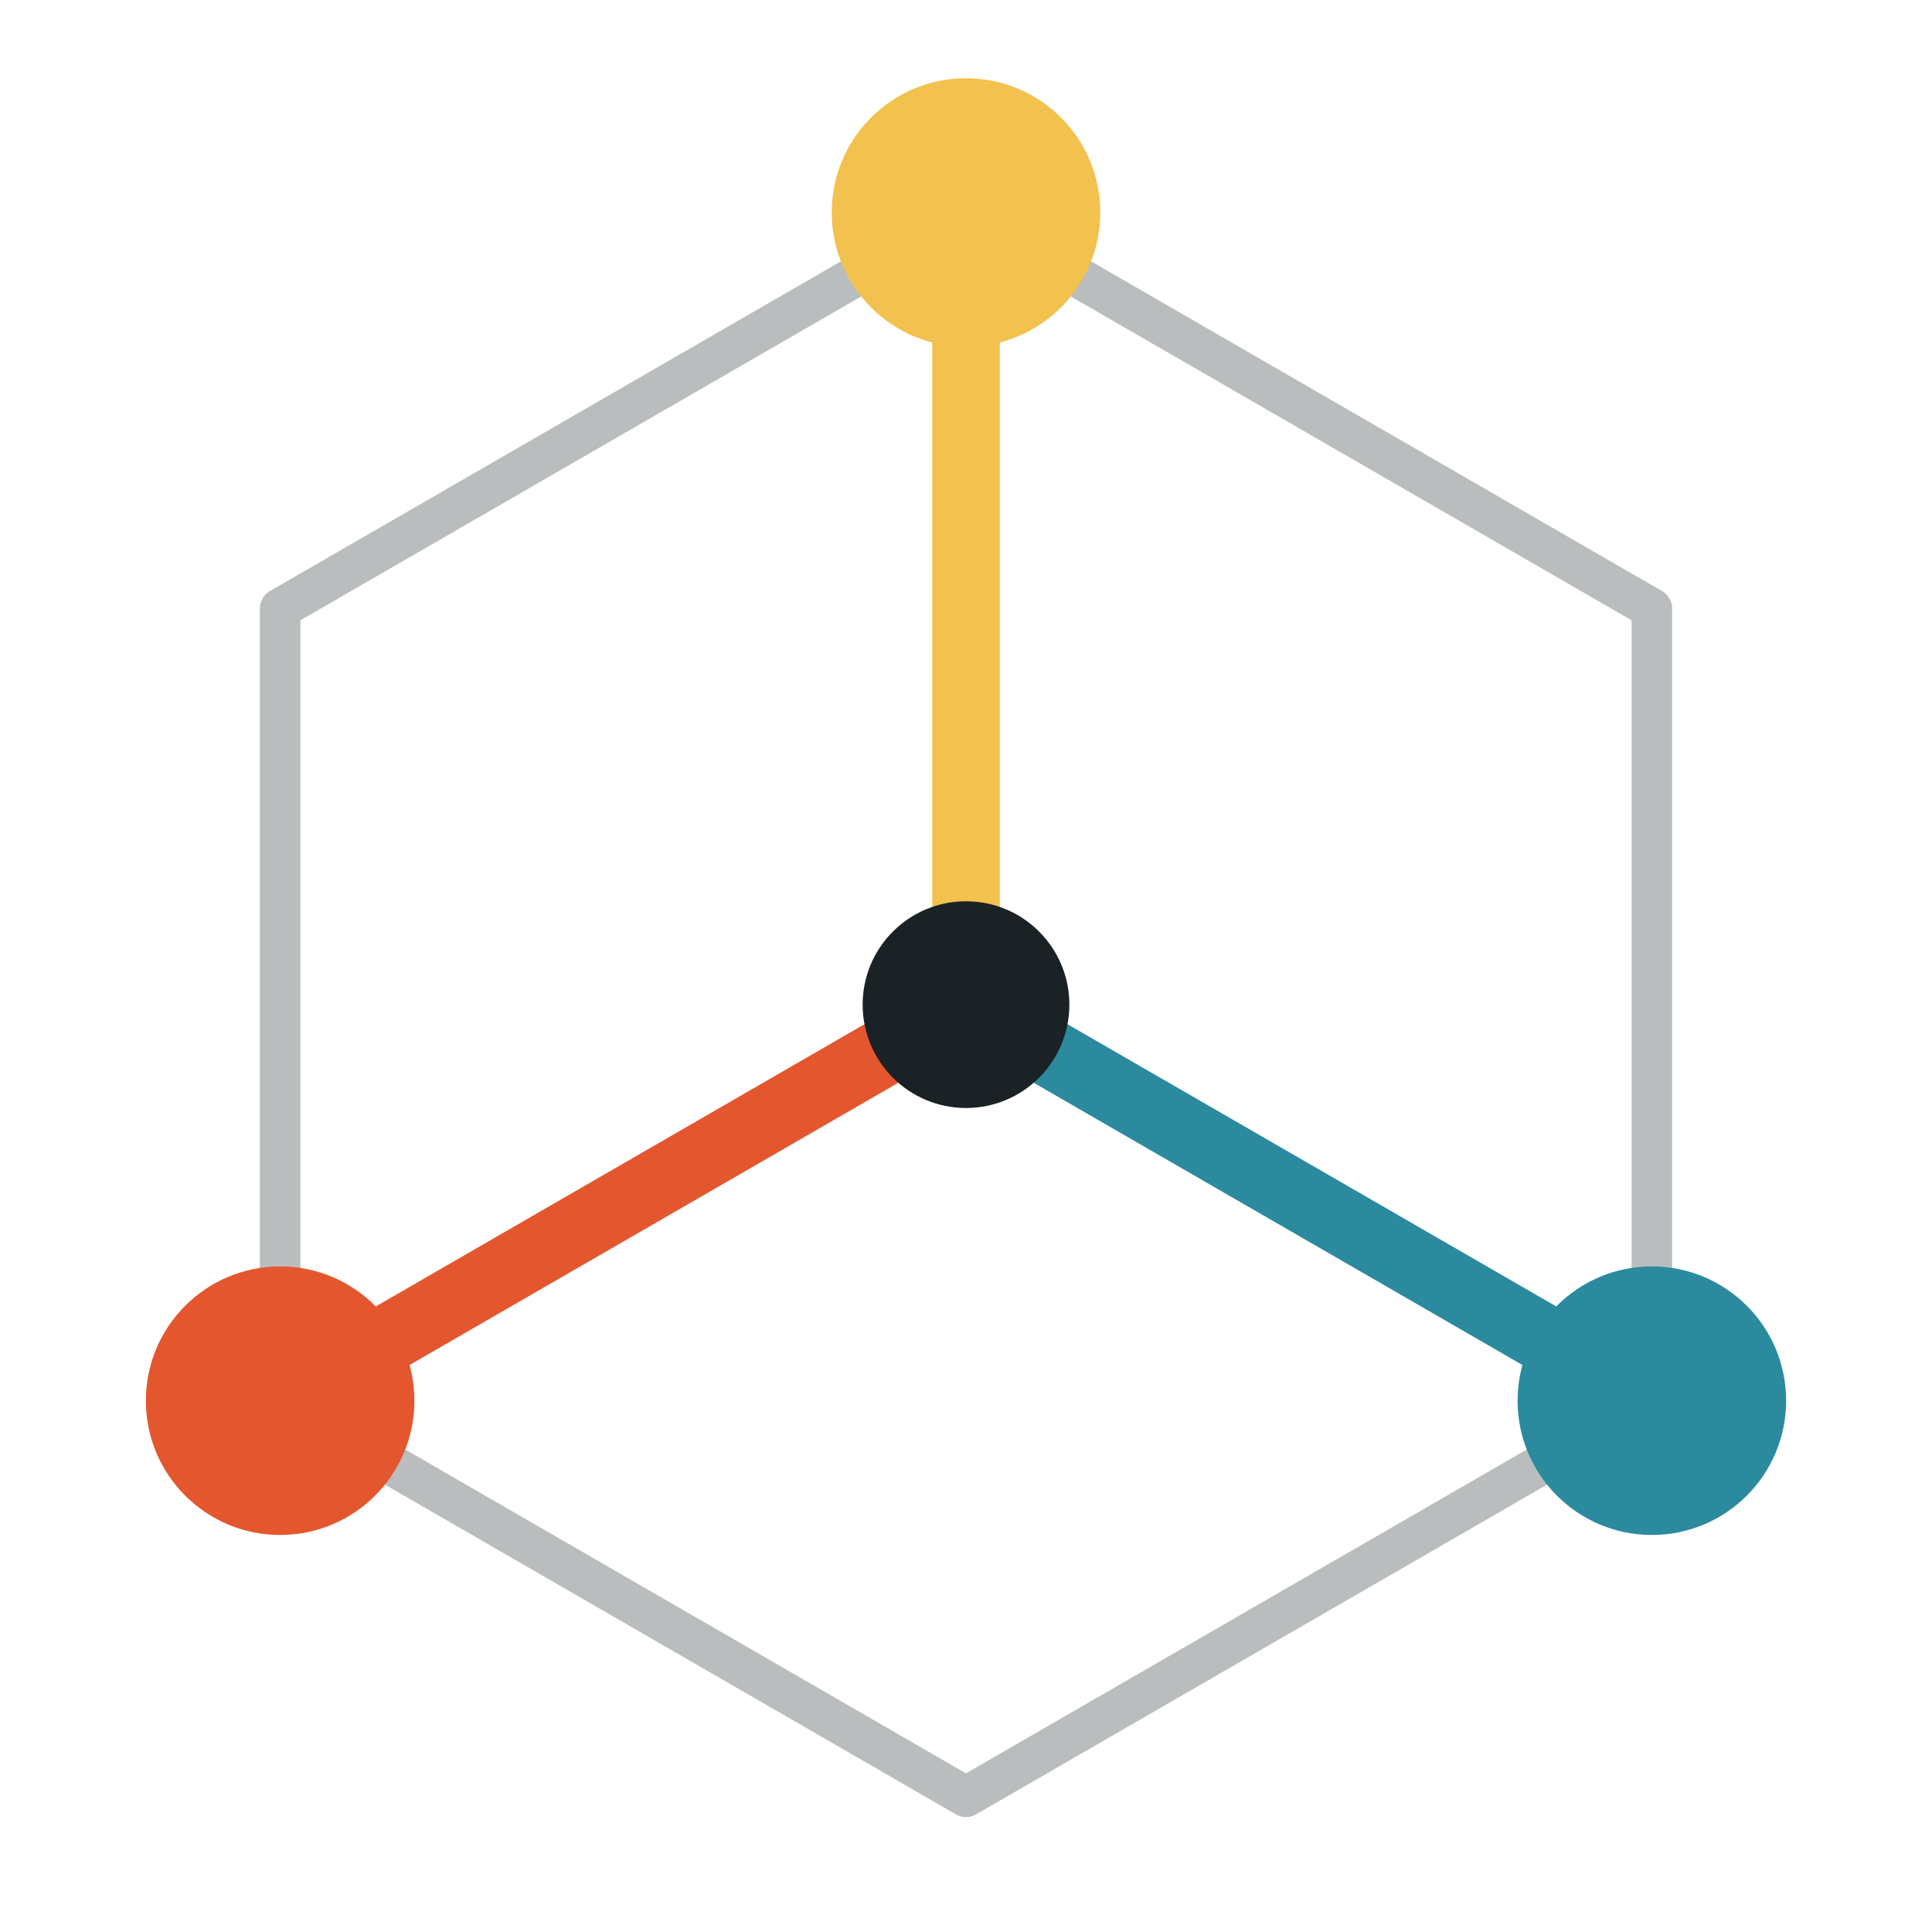
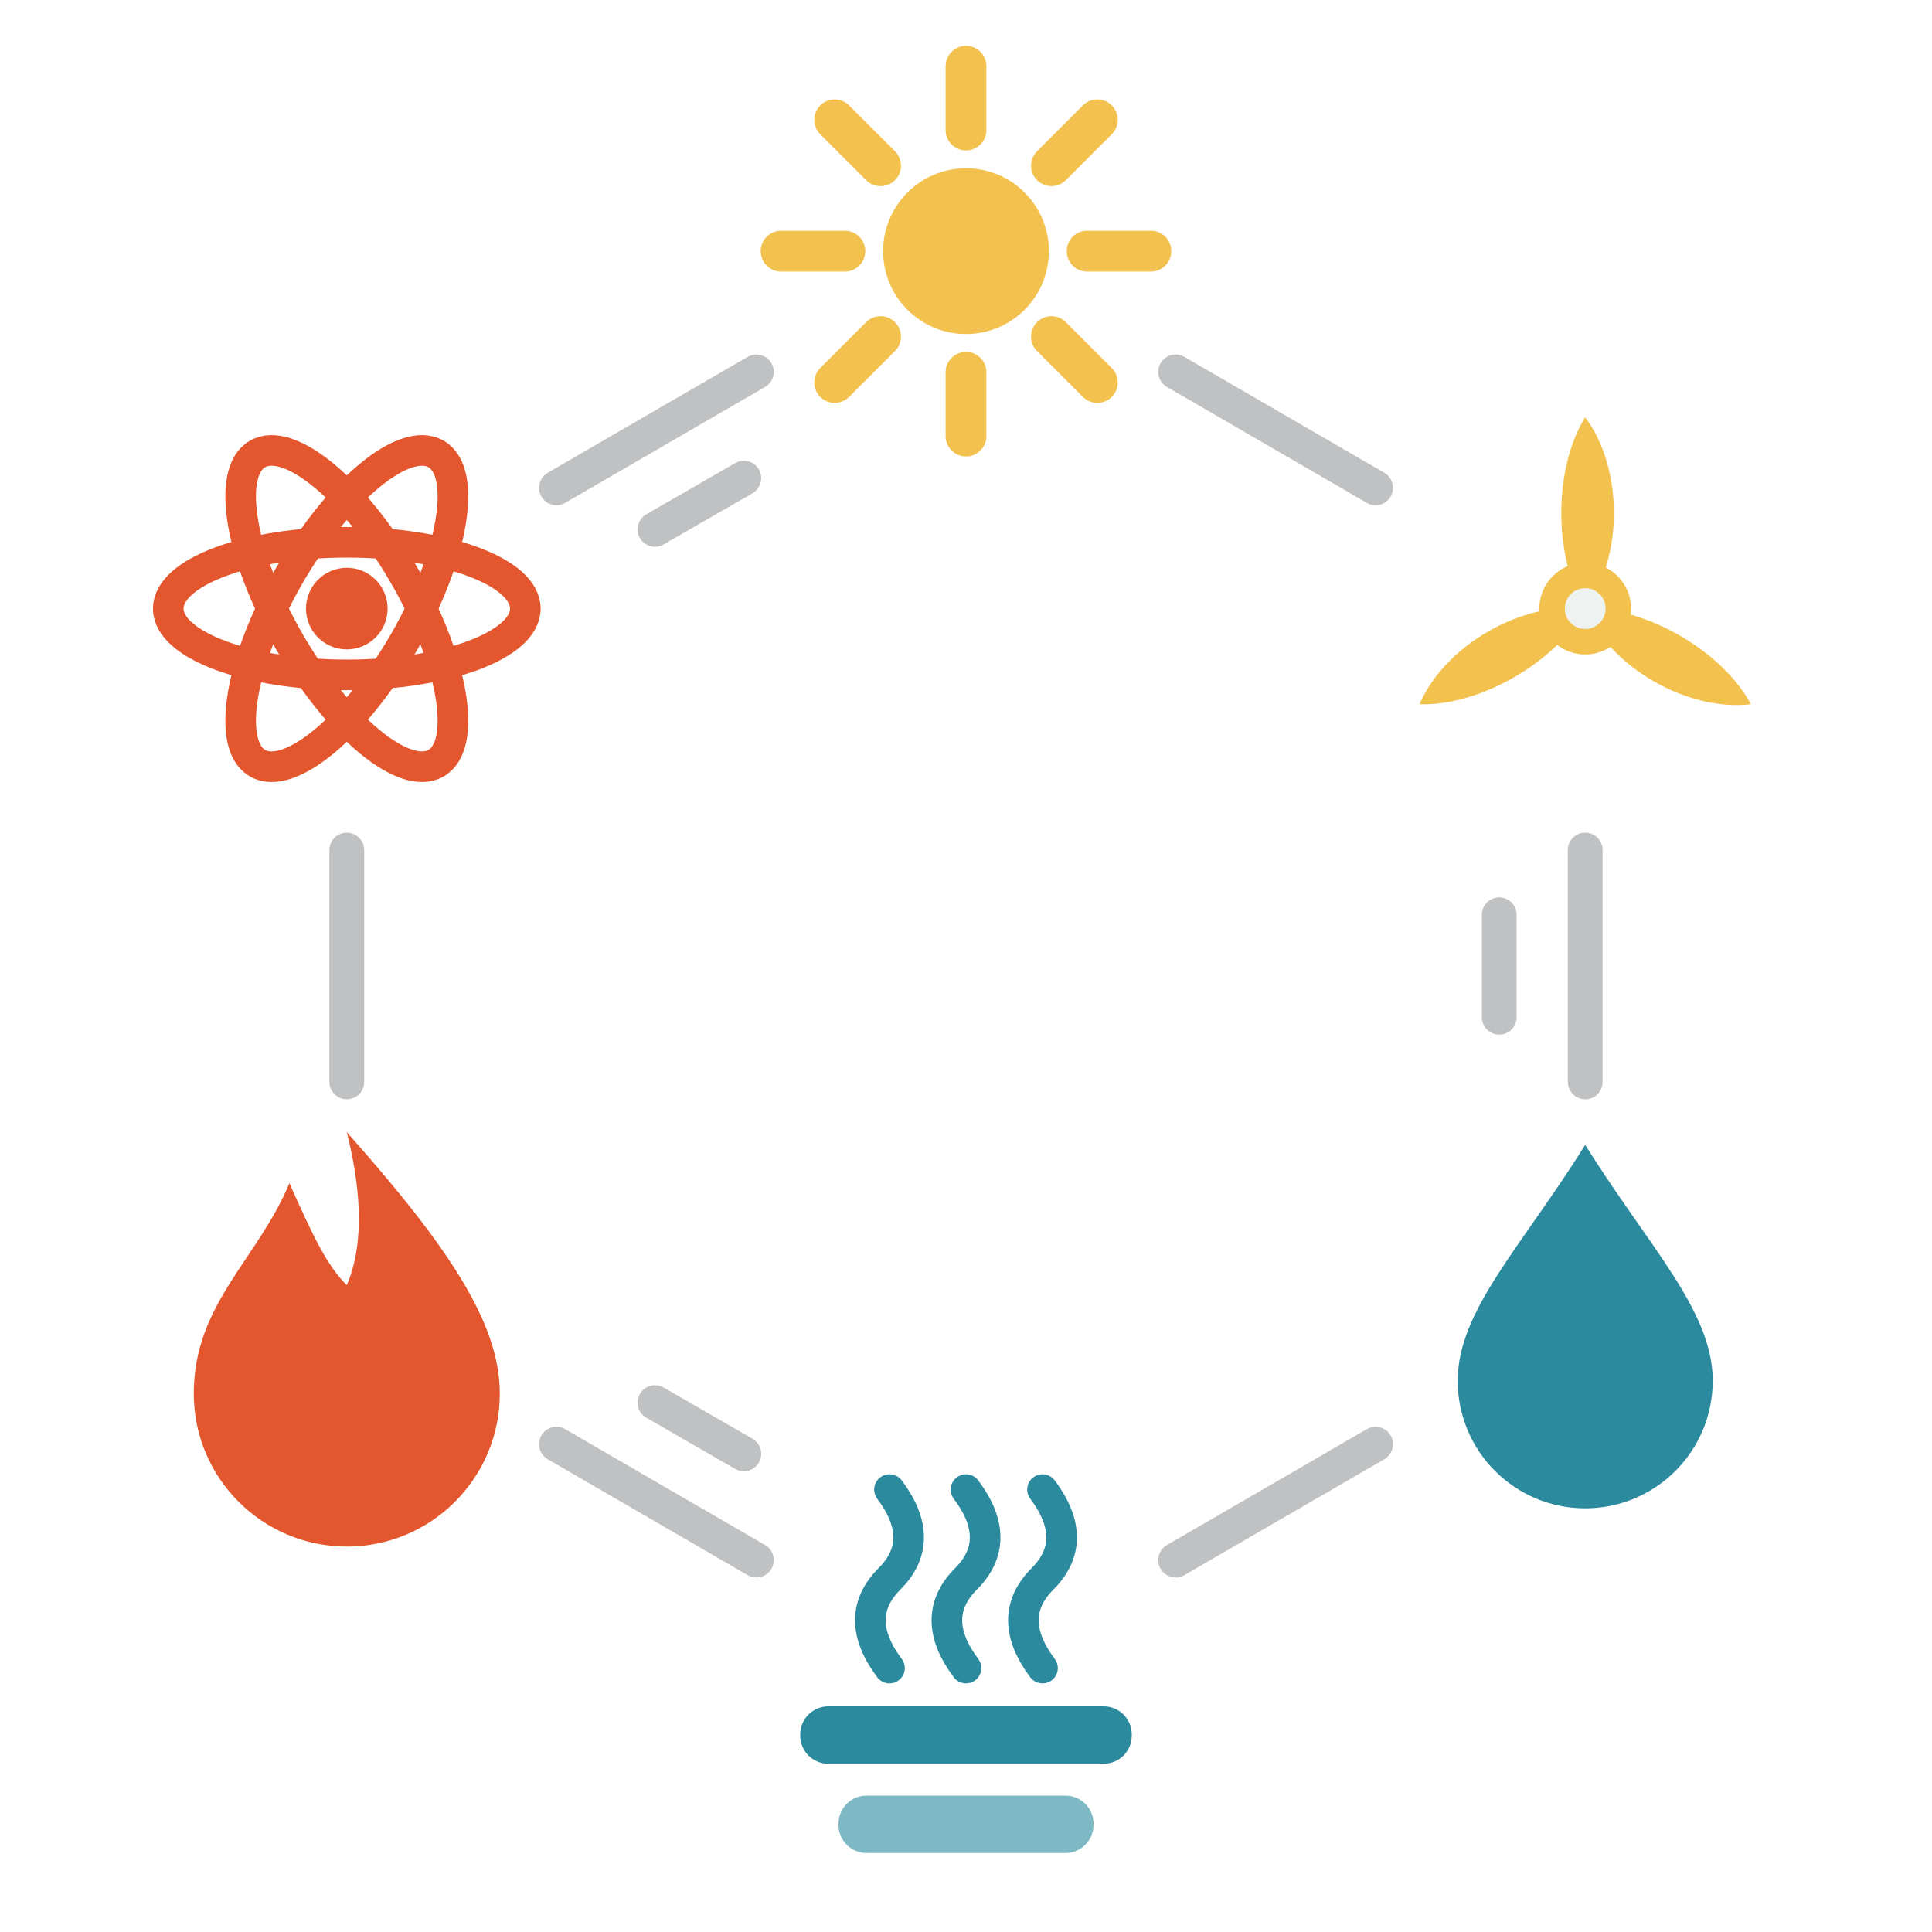
<svg xmlns="http://www.w3.org/2000/svg" viewBox="0 0 200 200">
-   <path d="M100.0 22.0 L29.0 63.0 L29.0 145.0 L100.0 186.0 L171.0 145.0 L171.0 63.0 Z" fill="none" stroke="#1A2226" stroke-opacity="0.3" stroke-width="4.2" stroke-linejoin="round" />
-   <line x1="100" y1="104" x2="100.0" y2="22.0" stroke="#F2C14E" stroke-width="7.0" stroke-linecap="round" />
-   <line x1="100" y1="104" x2="29.0" y2="145.0" stroke="#E4572E" stroke-width="7.0" stroke-linecap="round" />
-   <line x1="100" y1="104" x2="171.0" y2="145.0" stroke="#2B8A9E" stroke-width="7.0" stroke-linecap="round" />
-   <circle cx="100.0" cy="22.0" r="13.9" fill="#F2C14E" />
-   <circle cx="29.0" cy="145.0" r="13.9" fill="#E4572E" />
-   <circle cx="171.0" cy="145.0" r="13.9" fill="#2B8A9E" />
-   <circle cx="100" cy="104" r="10.7" fill="#1A2226" />
+   <line x1="78.3" y1="38.5" x2="57.6" y2="50.5" stroke="#1A2226" stroke-opacity="0.28" stroke-width="3.6" stroke-linecap="round" />
+   <line x1="77.0" y1="49.5" x2="67.8" y2="54.8" stroke="#1A2226" stroke-opacity="0.28" stroke-width="3.6" stroke-linecap="round" />
+   <line x1="35.9" y1="88.0" x2="35.9" y2="112.0" stroke="#1A2226" stroke-opacity="0.28" stroke-width="3.6" stroke-linecap="round" />
+   <line x1="57.6" y1="149.5" x2="78.3" y2="161.5" stroke="#1A2226" stroke-opacity="0.28" stroke-width="3.6" stroke-linecap="round" />
+   <line x1="67.8" y1="145.2" x2="77.0" y2="150.5" stroke="#1A2226" stroke-opacity="0.28" stroke-width="3.6" stroke-linecap="round" />
+   <line x1="121.7" y1="161.5" x2="142.4" y2="149.5" stroke="#1A2226" stroke-opacity="0.28" stroke-width="3.6" stroke-linecap="round" />
+   <line x1="164.1" y1="112.0" x2="164.1" y2="88.0" stroke="#1A2226" stroke-opacity="0.28" stroke-width="3.6" stroke-linecap="round" />
+   <line x1="155.2" y1="105.3" x2="155.2" y2="94.7" stroke="#1A2226" stroke-opacity="0.28" stroke-width="3.6" stroke-linecap="round" />
+   <line x1="142.4" y1="50.5" x2="121.7" y2="38.5" stroke="#1A2226" stroke-opacity="0.28" stroke-width="3.6" stroke-linecap="round" />
+   <g transform="translate(100.0 26.0) scale(1.32)">
+     <circle r="6.5" fill="#F2C14E" />
+     <line x1="9.5" y1="0.0" x2="14.5" y2="0.0" stroke="#F2C14E" stroke-width="3.2" stroke-linecap="round" />
+     <line x1="6.7" y1="6.7" x2="10.3" y2="10.3" stroke="#F2C14E" stroke-width="3.2" stroke-linecap="round" />
+     <line x1="0.0" y1="9.5" x2="0.0" y2="14.5" stroke="#F2C14E" stroke-width="3.2" stroke-linecap="round" />
+     <line x1="-6.7" y1="6.7" x2="-10.3" y2="10.3" stroke="#F2C14E" stroke-width="3.2" stroke-linecap="round" />
+     <line x1="-9.5" y1="0.0" x2="-14.5" y2="0.0" stroke="#F2C14E" stroke-width="3.2" stroke-linecap="round" />
+     <line x1="-6.7" y1="-6.7" x2="-10.3" y2="-10.3" stroke="#F2C14E" stroke-width="3.2" stroke-linecap="round" />
+     <line x1="-0.0" y1="-9.5" x2="-0.0" y2="-14.5" stroke="#F2C14E" stroke-width="3.2" stroke-linecap="round" />
+     <line x1="6.7" y1="-6.7" x2="10.3" y2="-10.3" stroke="#F2C14E" stroke-width="3.2" stroke-linecap="round" />
+   </g>
+   <g transform="translate(164.1 63.0) scale(1.32)">
+     <path d="M0 0 C3 -4 3 -11 0 -15 C-2.5 -11 -2.5 -4 0 0 Z" fill="#F2C14E" transform="rotate(0)" />
+     <path d="M0 0 C3 -4 3 -11 0 -15 C-2.5 -11 -2.5 -4 0 0 Z" fill="#F2C14E" transform="rotate(120)" />
+     <path d="M0 0 C3 -4 3 -11 0 -15 C-2.5 -11 -2.5 -4 0 0 Z" fill="#F2C14E" transform="rotate(240)" />
+     <circle r="2.6" fill="#EEF2F1" stroke="#F2C14E" stroke-width="2" />
+   </g>
+   <g transform="translate(164.1 137.0) scale(1.32)">
+     <path d="M0 -14 C5 -6 10 -1 10 4.5 A10 10 0 0 1 -10 4.5 C-10 -1 -5 -6 0 -14 Z" fill="#2B8A9E" />
+   </g>
+   <g transform="translate(100.0 174.0) scale(1.32)">
+     <rect x="-13" y="2" width="26" height="4.5" rx="2.2" fill="#2B8A9E" />
+     <rect x="-10" y="9" width="20" height="4.5" rx="2.2" fill="#2B8A9E" fill-opacity=".6" />
+     <path d="M-6 -1 q-3 -4 0 -7 q3 -3 0 -7 M0 -1 q-3 -4 0 -7 q3 -3 0 -7 M6 -1 q-3 -4 0 -7 q3 -3 0 -7" fill="none" stroke="#2B8A9E" stroke-width="2.4" stroke-linecap="round" />
+   </g>
+   <g transform="translate(35.9 137.0) scale(1.32)">
+     <path d="M0 -15 C8 -6 12 0 12 5.5 A12 12 0 0 1 -12 5.5 C-12 -1.5 -7 -5 -4.5 -11 C-2.5 -6.5 -1.5 -4.5 0 -3 C1.5 -6.5 1 -11 0 -15 Z" fill="#E4572E" />
+   </g>
+   <g transform="translate(35.9 63.0) scale(1.32)">
+     <ellipse rx="14" ry="5.2" fill="none" stroke="#E4572E" stroke-width="2.4" transform="rotate(0)" />
+     <ellipse rx="14" ry="5.2" fill="none" stroke="#E4572E" stroke-width="2.4" transform="rotate(60)" />
+     <ellipse rx="14" ry="5.2" fill="none" stroke="#E4572E" stroke-width="2.4" transform="rotate(120)" />
+     <circle r="3.2" fill="#E4572E" />
+   </g>
</svg>
